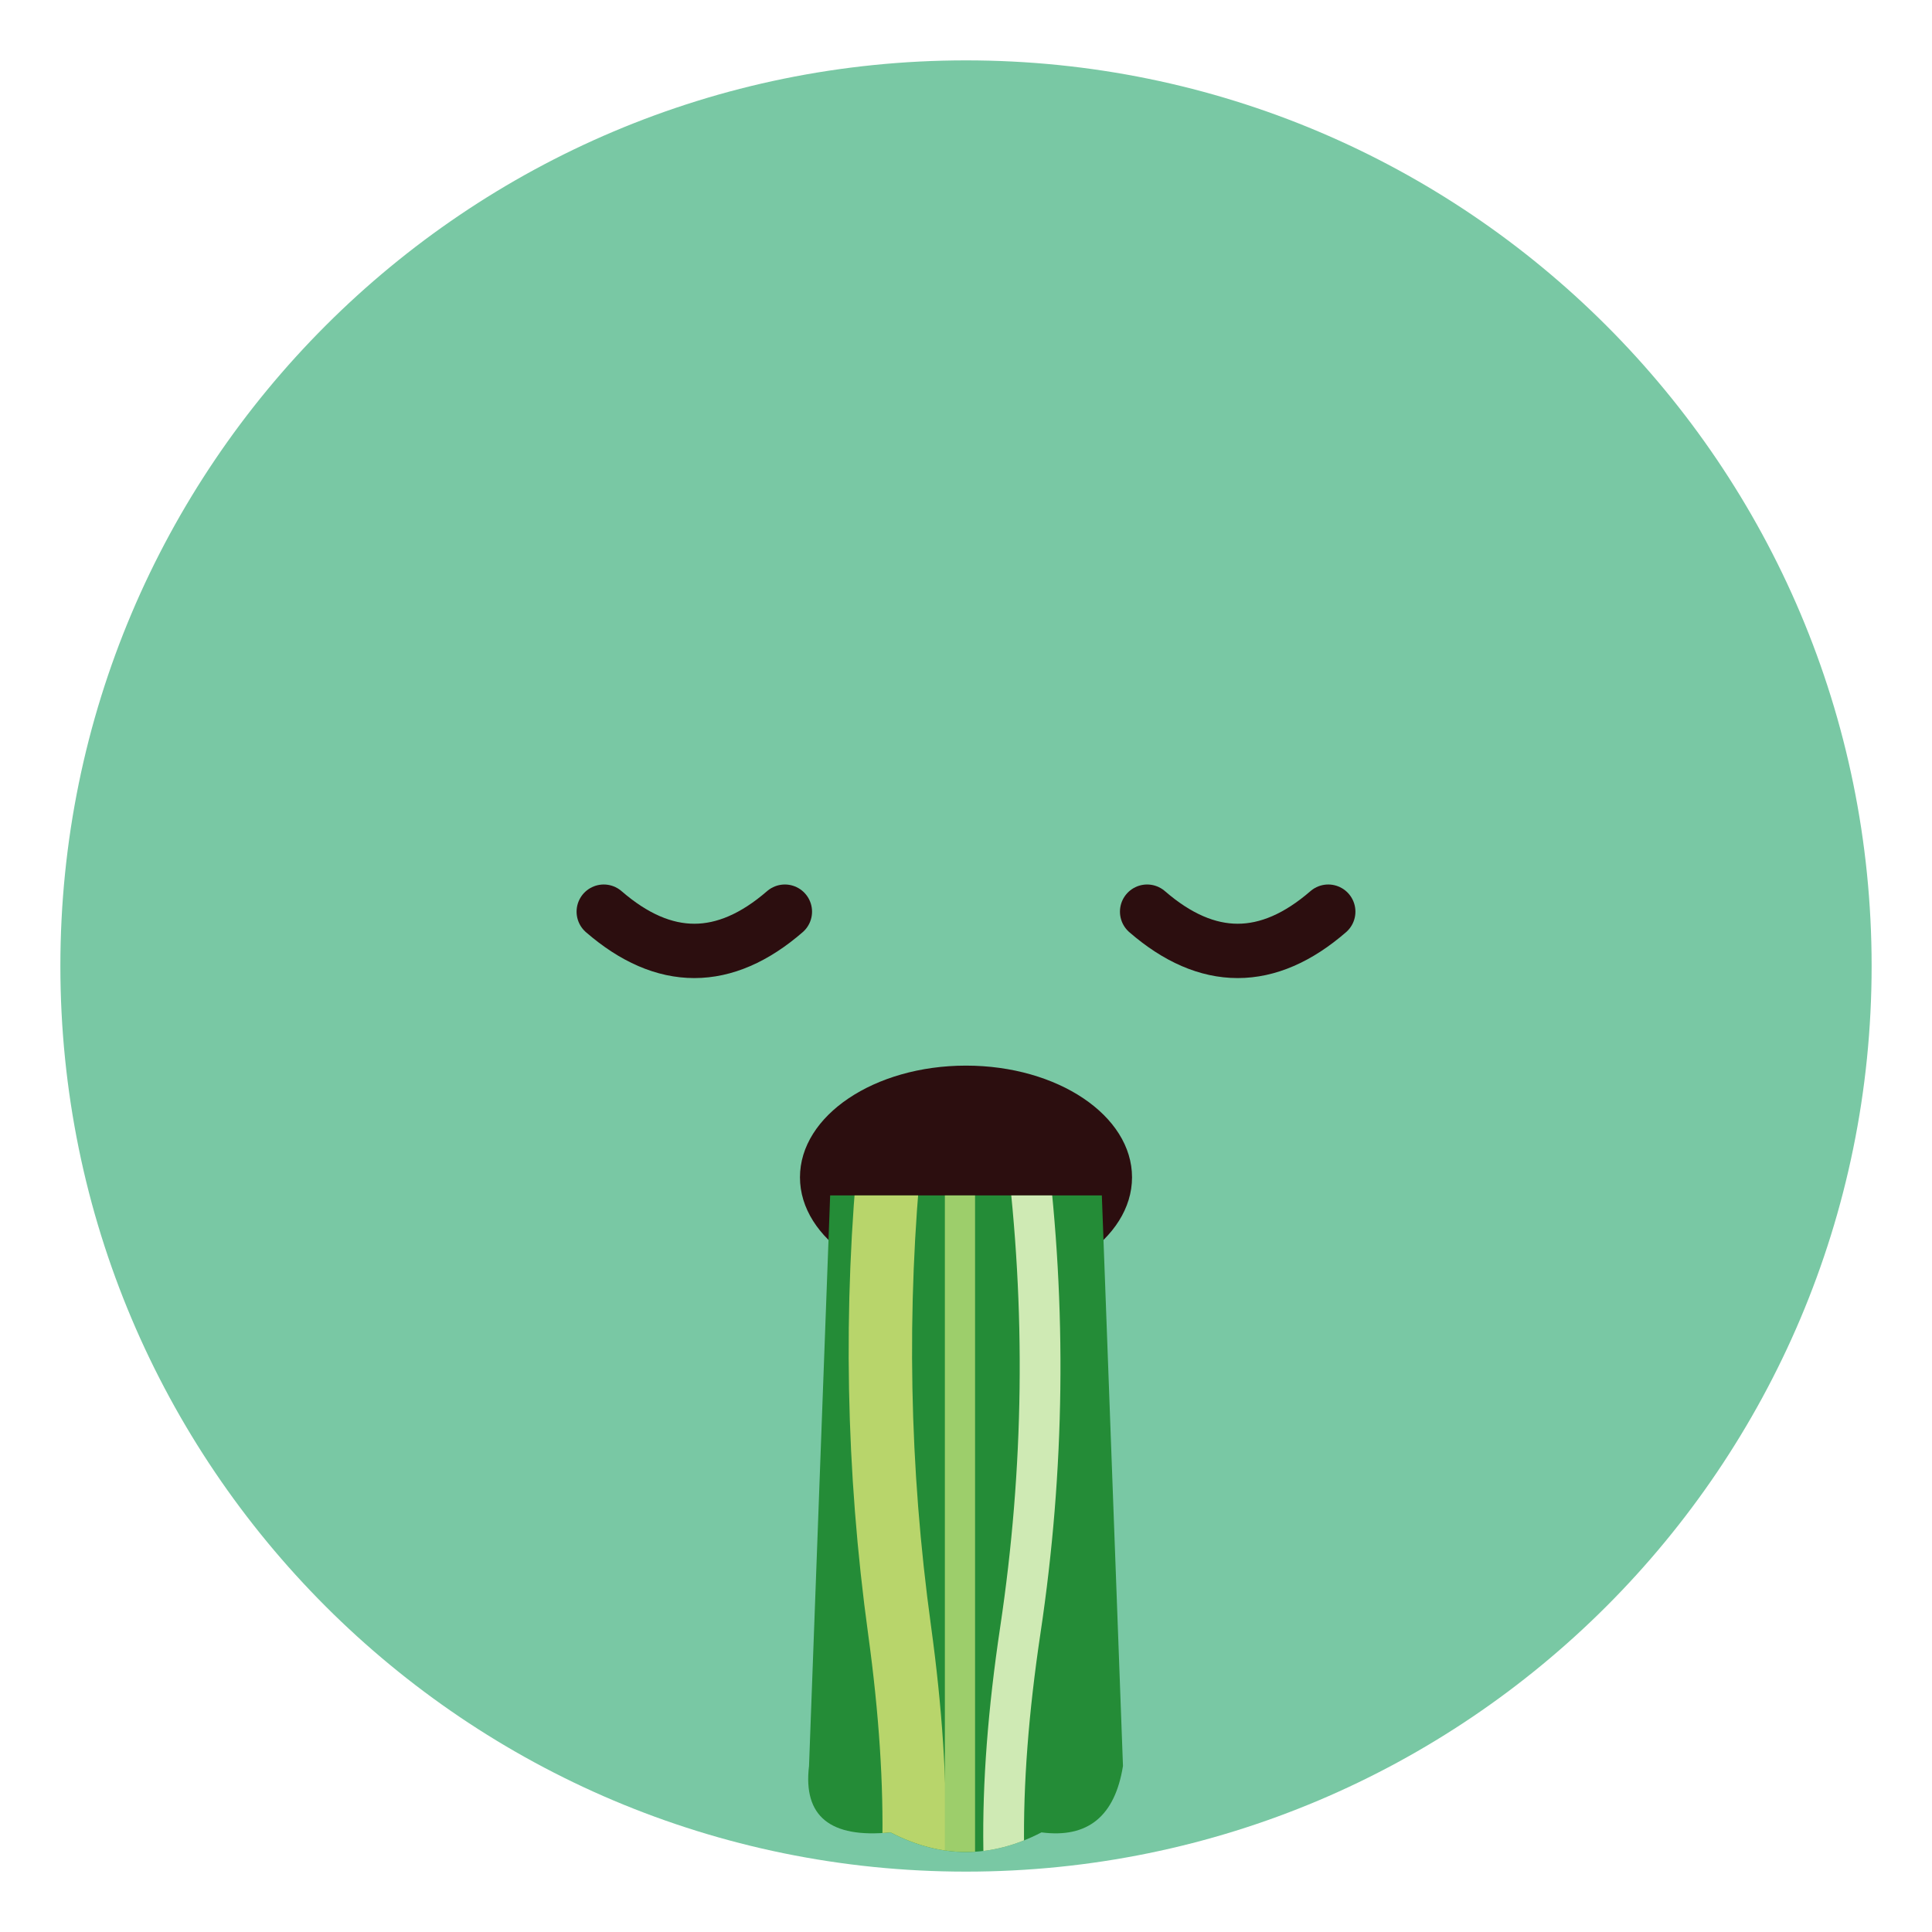
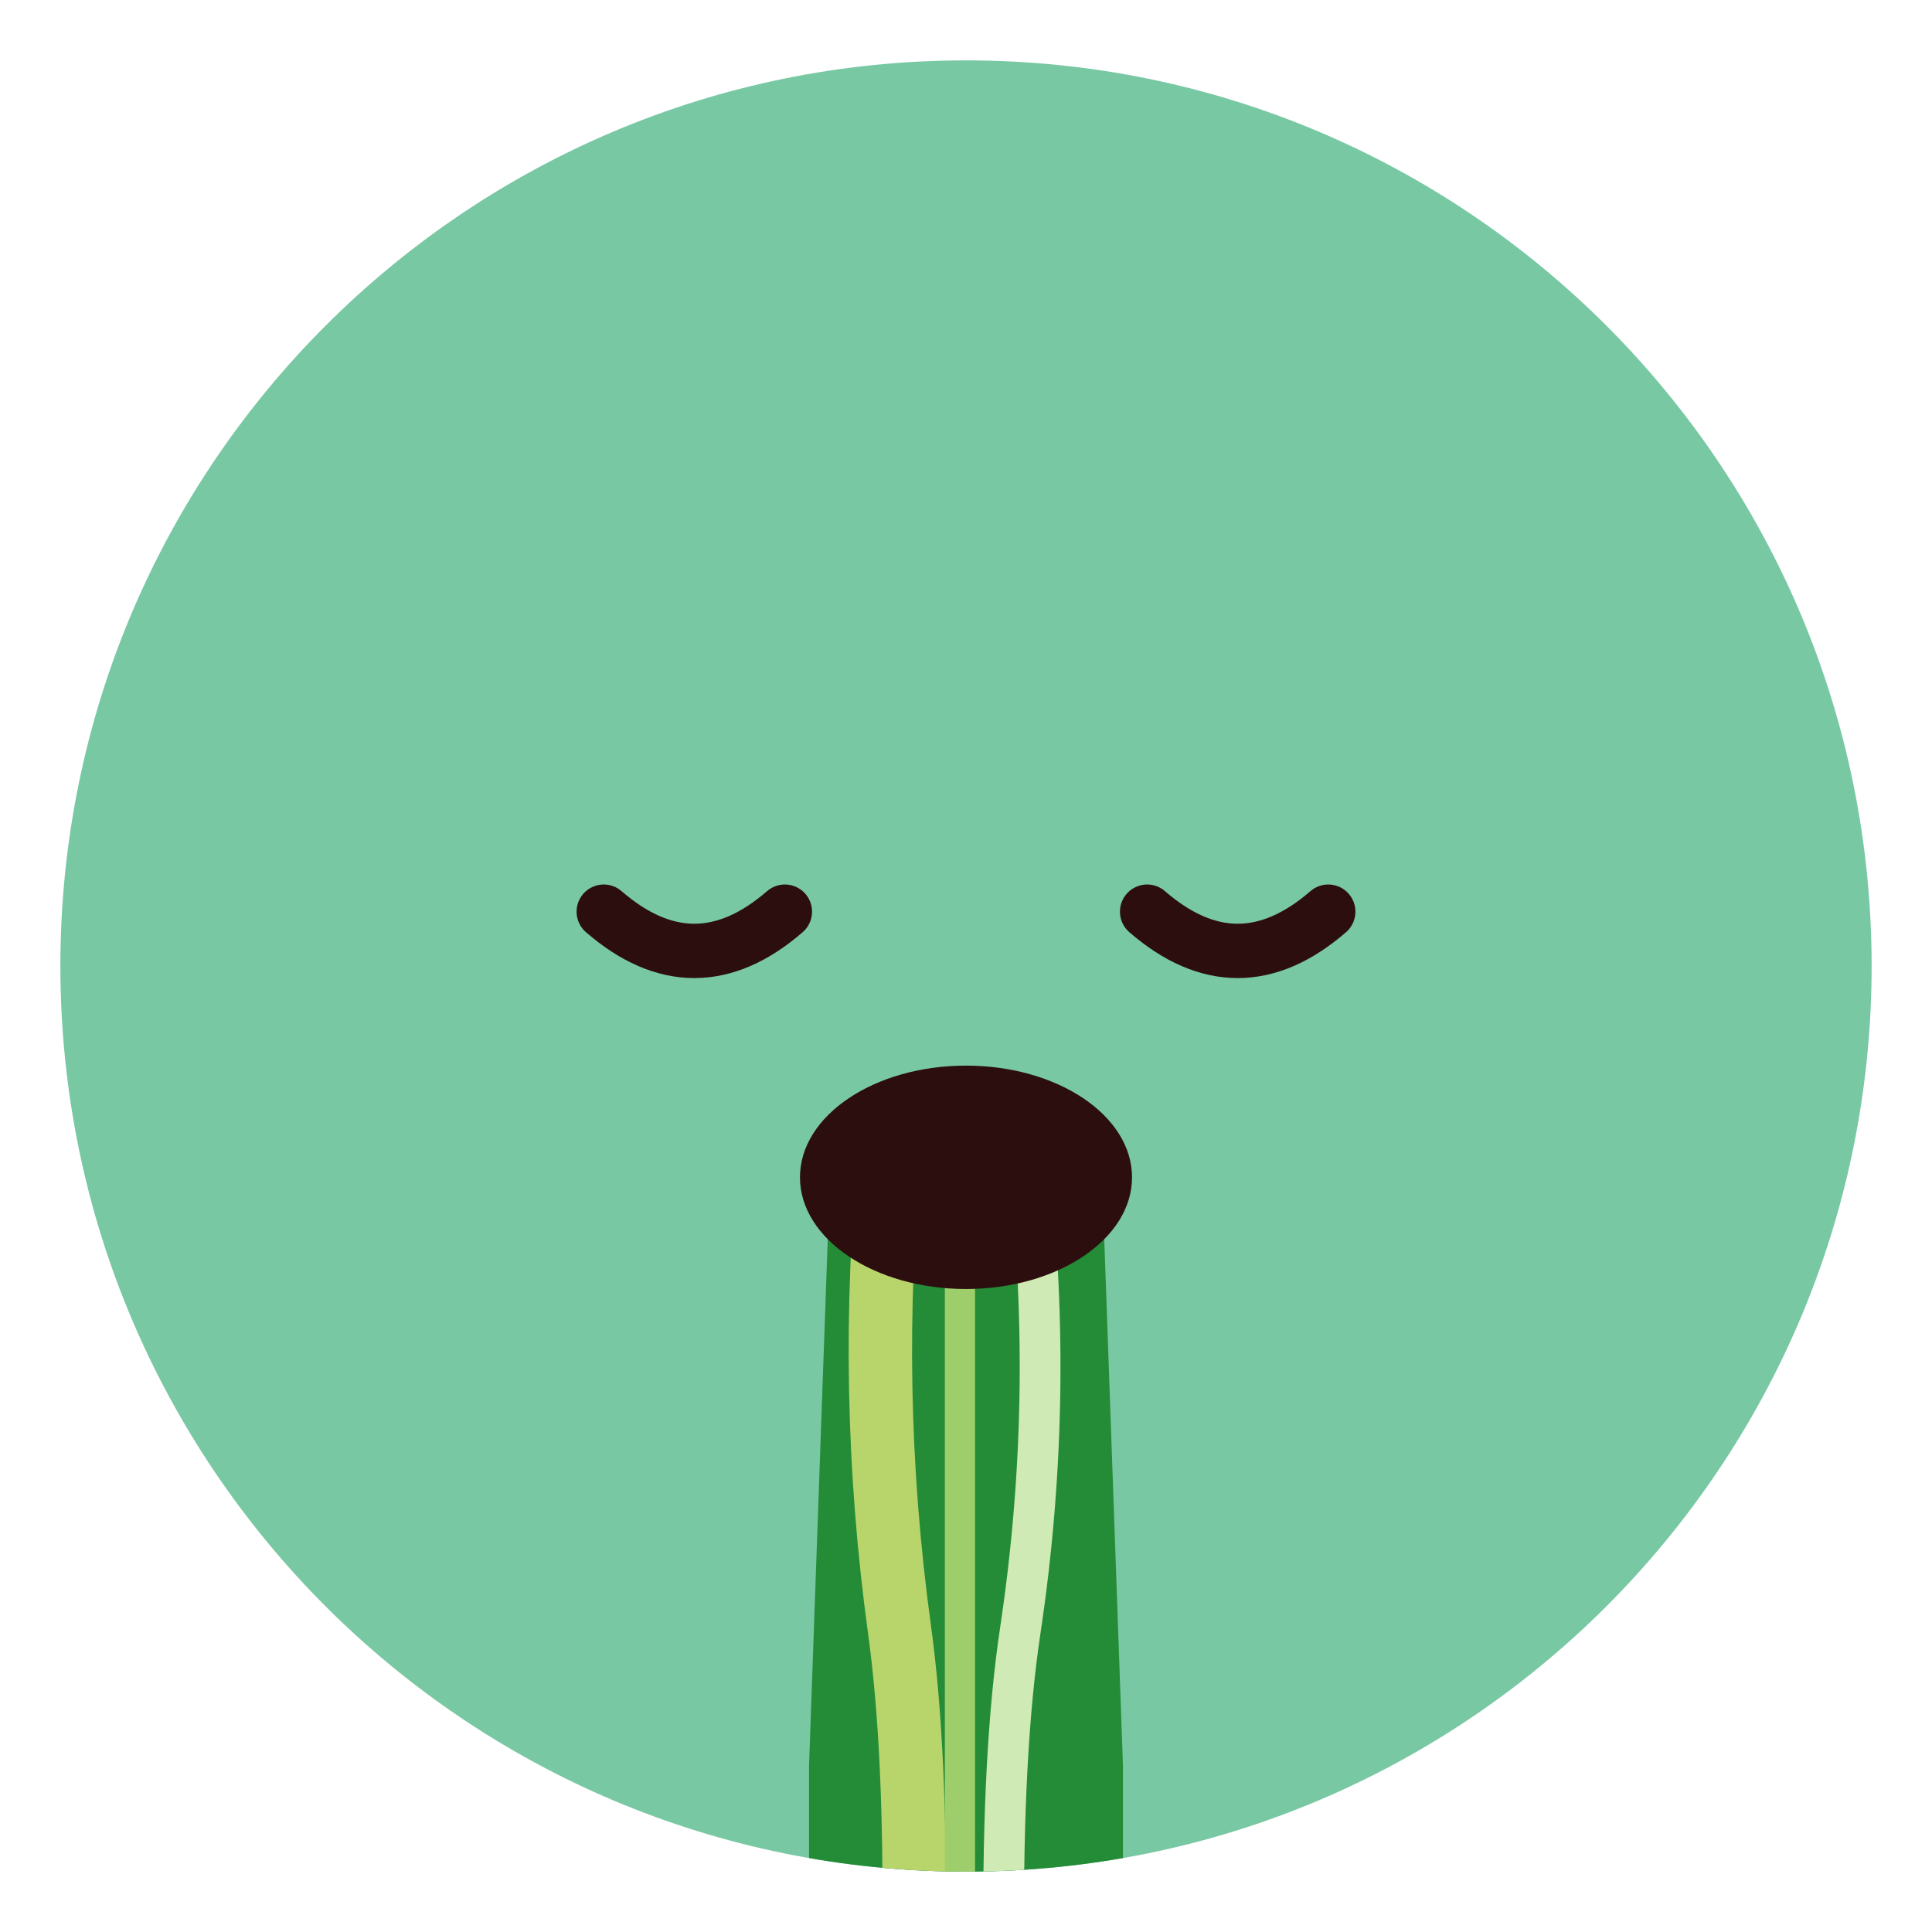
<svg xmlns="http://www.w3.org/2000/svg" class="emoji f-vomiting" viewBox="0 0 64 64" width="64" height="64" role="img" aria-label="Vomiting">
  <ellipse cx="32" cy="32" rx="30" ry="30" fill="#79C8A4" class="" />
+   <defs>
+     <clipPath id="f-vomiting-chin-boundary" clipPathUnits="userSpaceOnUse">
+       <circle cx="32" cy="32" r="30" />
+     </clipPath>
+     <clipPath id="f-vomiting-vomit-clip" clipPathUnits="userSpaceOnUse">
+       <path d="M27.5 38.8H36.5L37.2 58.5L37.2 80H26.8V58.5Z" />
+     </clipPath>
+   </defs>
+   <g class="chin-anchor" clip-path="url(#f-vomiting-chin-boundary)">
+     <g class="pose stream-source">
+       <path d="M27.5 38.8H36.5L37.2 58.5L37.2 80H26.8V58.5Z" fill="#248C37" stroke="none" stroke-width="1.8" stroke-linecap="round" stroke-linejoin="round" class="stream-body" />
+       <g clip-path="url(#f-vomiting-vomit-clip)">
+         <path d="M29.5 38Q28.7 46 29.8 54T29.5 79" fill="none" stroke="#B8D56B" stroke-width="2.1" stroke-linecap="round" stroke-linejoin="round" class="vomit-flow flow-a" />
+         <path d="M34 38Q35 46 33.8 54T34 79" fill="none" stroke="#CFEAB4" stroke-width="1.35" stroke-linecap="round" stroke-linejoin="round" class="vomit-flow flow-b" />
+         <path d="M31.8 37V80" fill="none" stroke="#9DCE6B" stroke-width="1" stroke-linecap="round" stroke-linejoin="round" class="vomit-flecks" />
+       </g>
+     </g>
+   </g>
  <g class="pose">
    <g class="brows" />
    <g class="gaze">
      <g class="" transform="translate(23 31)">
        <path d="M-3-.8Q0 1.8 3-.8" fill="none" stroke="#2C0E0F" stroke-width="1.8" stroke-linecap="round" stroke-linejoin="round" class="" />
      </g>
      <g class="" transform="translate(41 31)">
        <path d="M-3-.8Q0 1.8 3-.8" fill="none" stroke="#2C0E0F" stroke-width="1.8" stroke-linecap="round" stroke-linejoin="round" class="" />
      </g>
    </g>
    <g class="" transform="translate(32 39)">
      <g class="lip-motion">
        <ellipse cx="0" cy="0" rx="5.5" ry="3.7" fill="#2C0E0F" class="" />
      </g>
    </g>
-     <defs>
-       <clipPath id="f-vomiting-vomit-clip" clipPathUnits="userSpaceOnUse">
-         <path d="M27.5 39.6H36.5L37.2 58.5Q36.8 61 34.5 60.7Q32 62 29.5 60.7Q26.5 61 26.8 58.5Z" />
-       </clipPath>
-     </defs>
-     <g class="vomit-stream">
-       <path d="M27.5 39.6H36.5L37.2 58.5Q36.8 61 34.5 60.7Q32 62 29.5 60.7Q26.5 61 26.8 58.5Z" fill="#248C37" stroke="none" stroke-width="1.8" stroke-linecap="round" stroke-linejoin="round" class="" />
-       <g clip-path="url(#f-vomiting-vomit-clip)">
-         <path d="M29.5 38Q28.7 46 29.8 54T29.5 67" fill="none" stroke="#B8D56B" stroke-width="2.1" stroke-linecap="round" stroke-linejoin="round" class="vomit-flow flow-a" />
-         <path d="M34 38Q35 46 33.8 54T34 67" fill="none" stroke="#CFEAB4" stroke-width="1.35" stroke-linecap="round" stroke-linejoin="round" class="vomit-flow flow-b" />
-         <path d="M31.8 37V68" fill="none" stroke="#9DCE6B" stroke-width="1" stroke-linecap="round" stroke-linejoin="round" class="vomit-flecks" />
-       </g>
-     </g>
  </g>
</svg>
